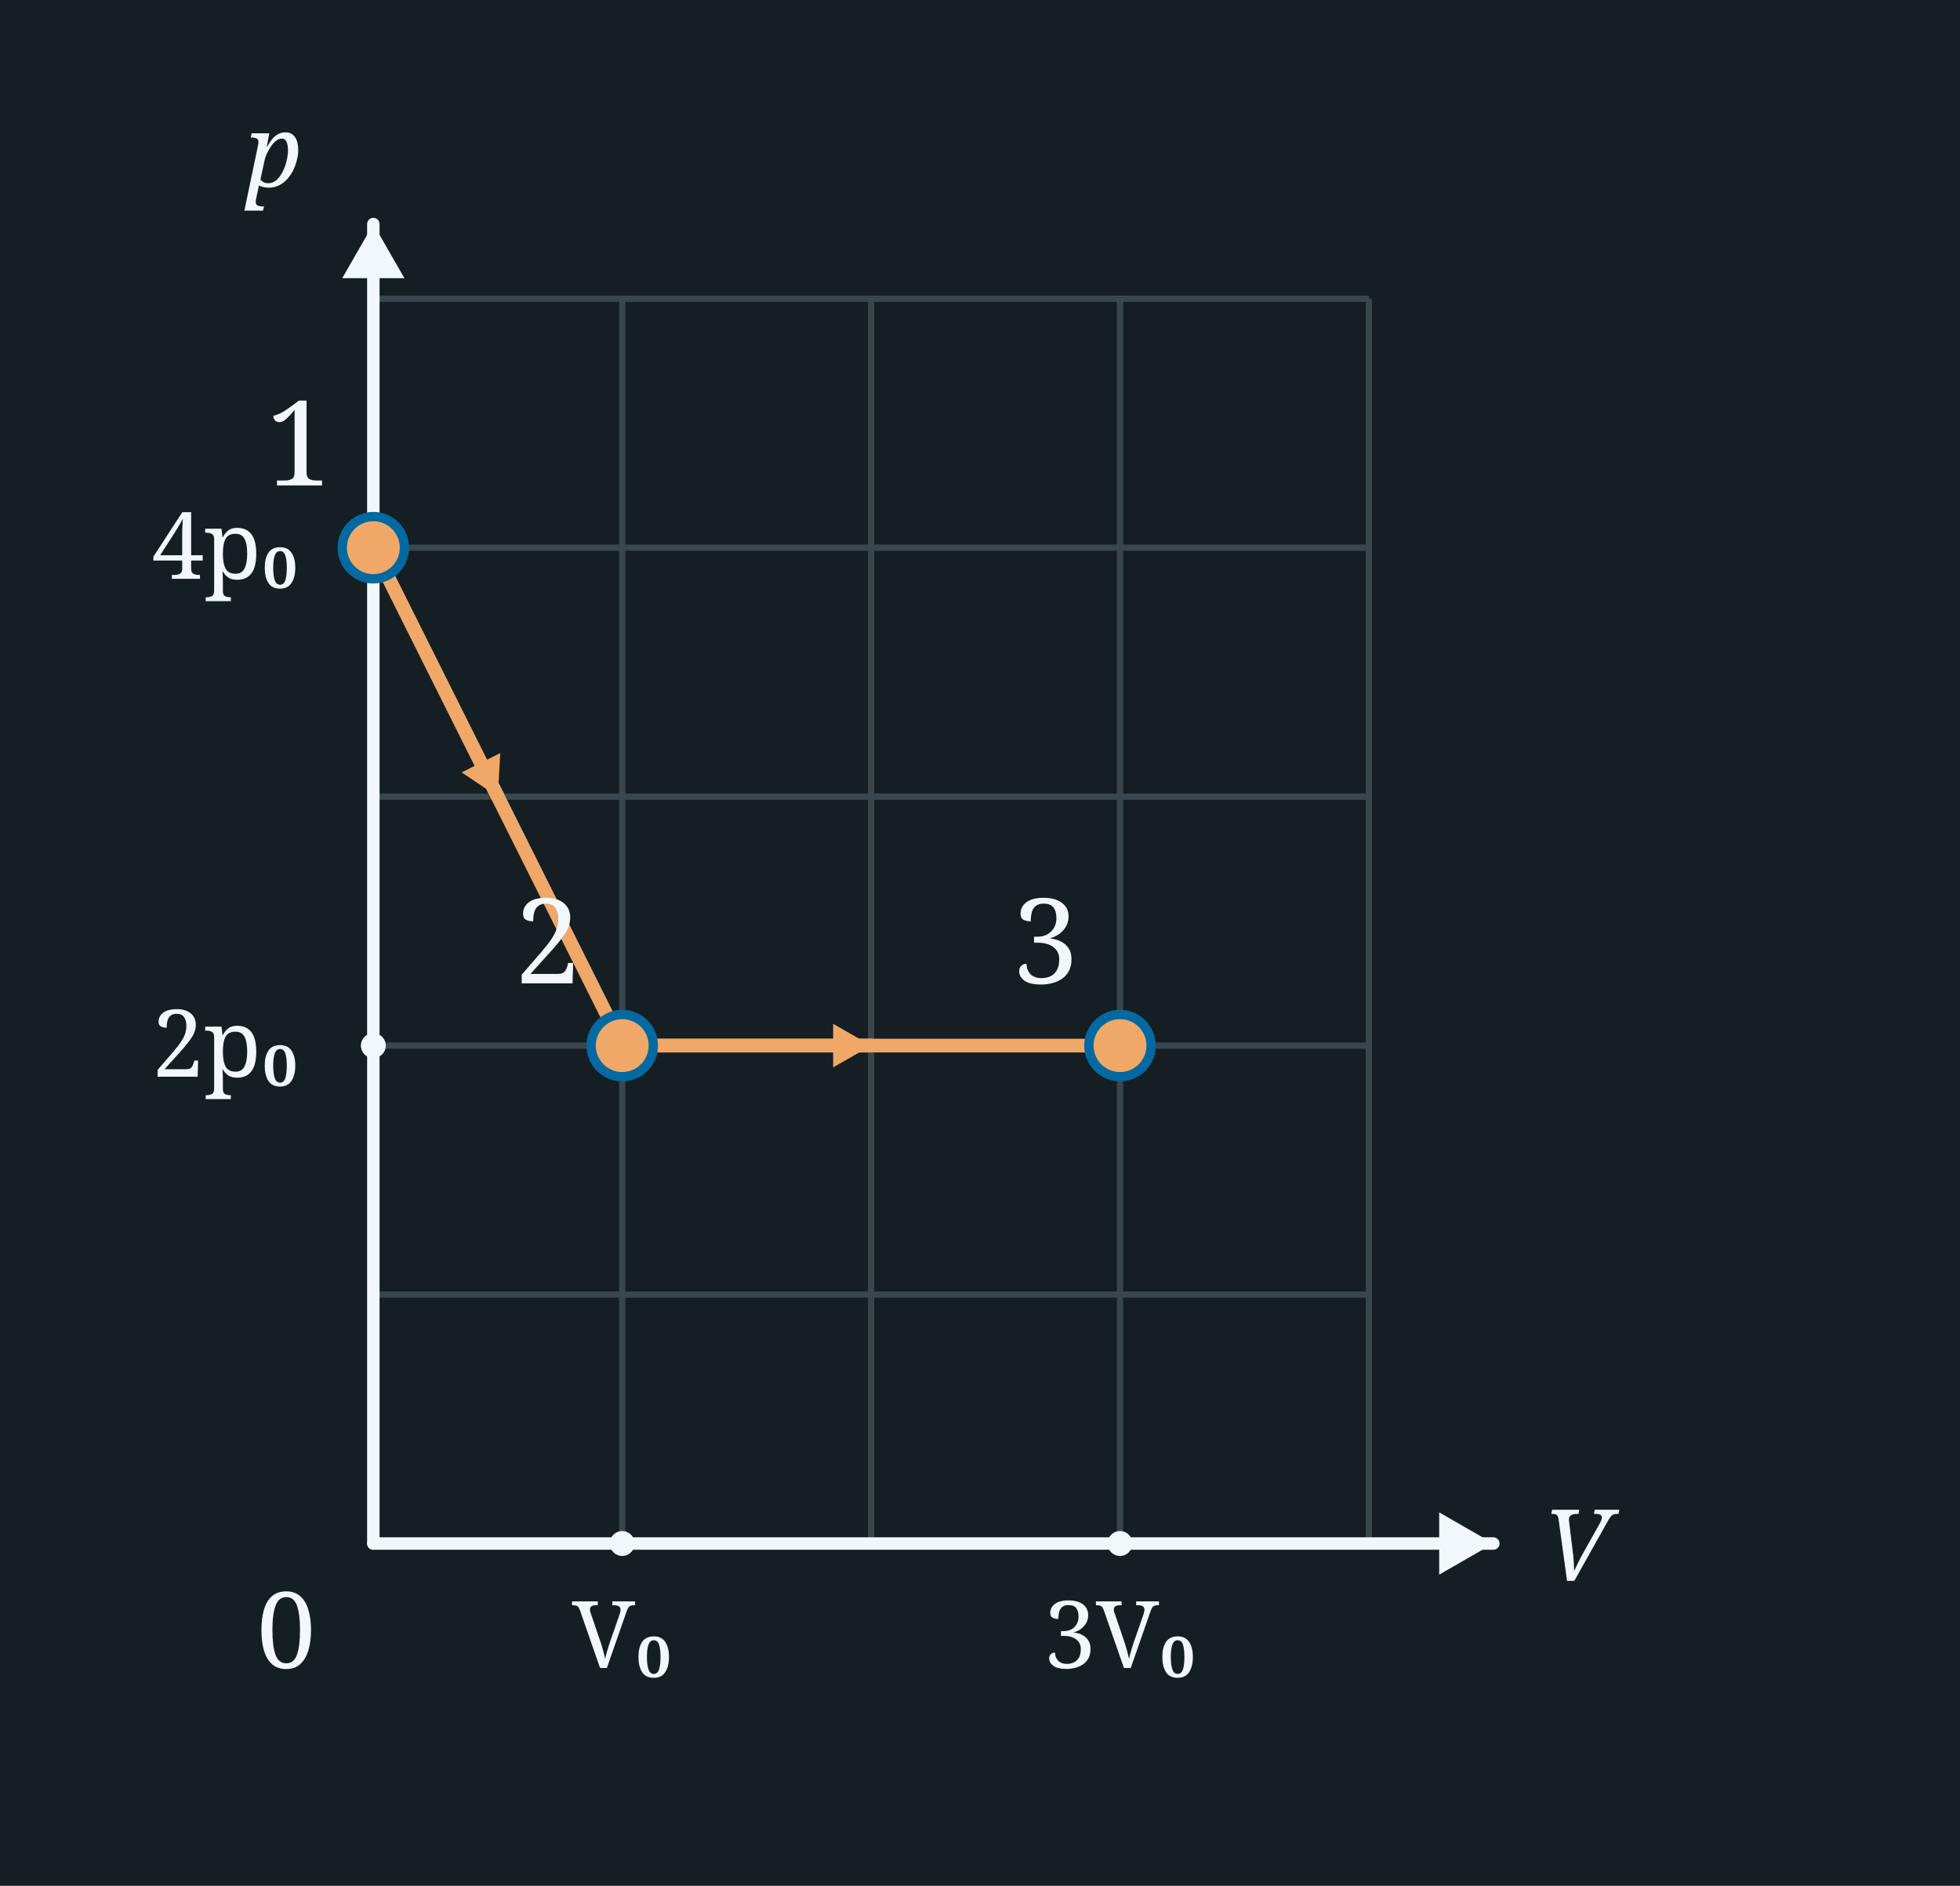
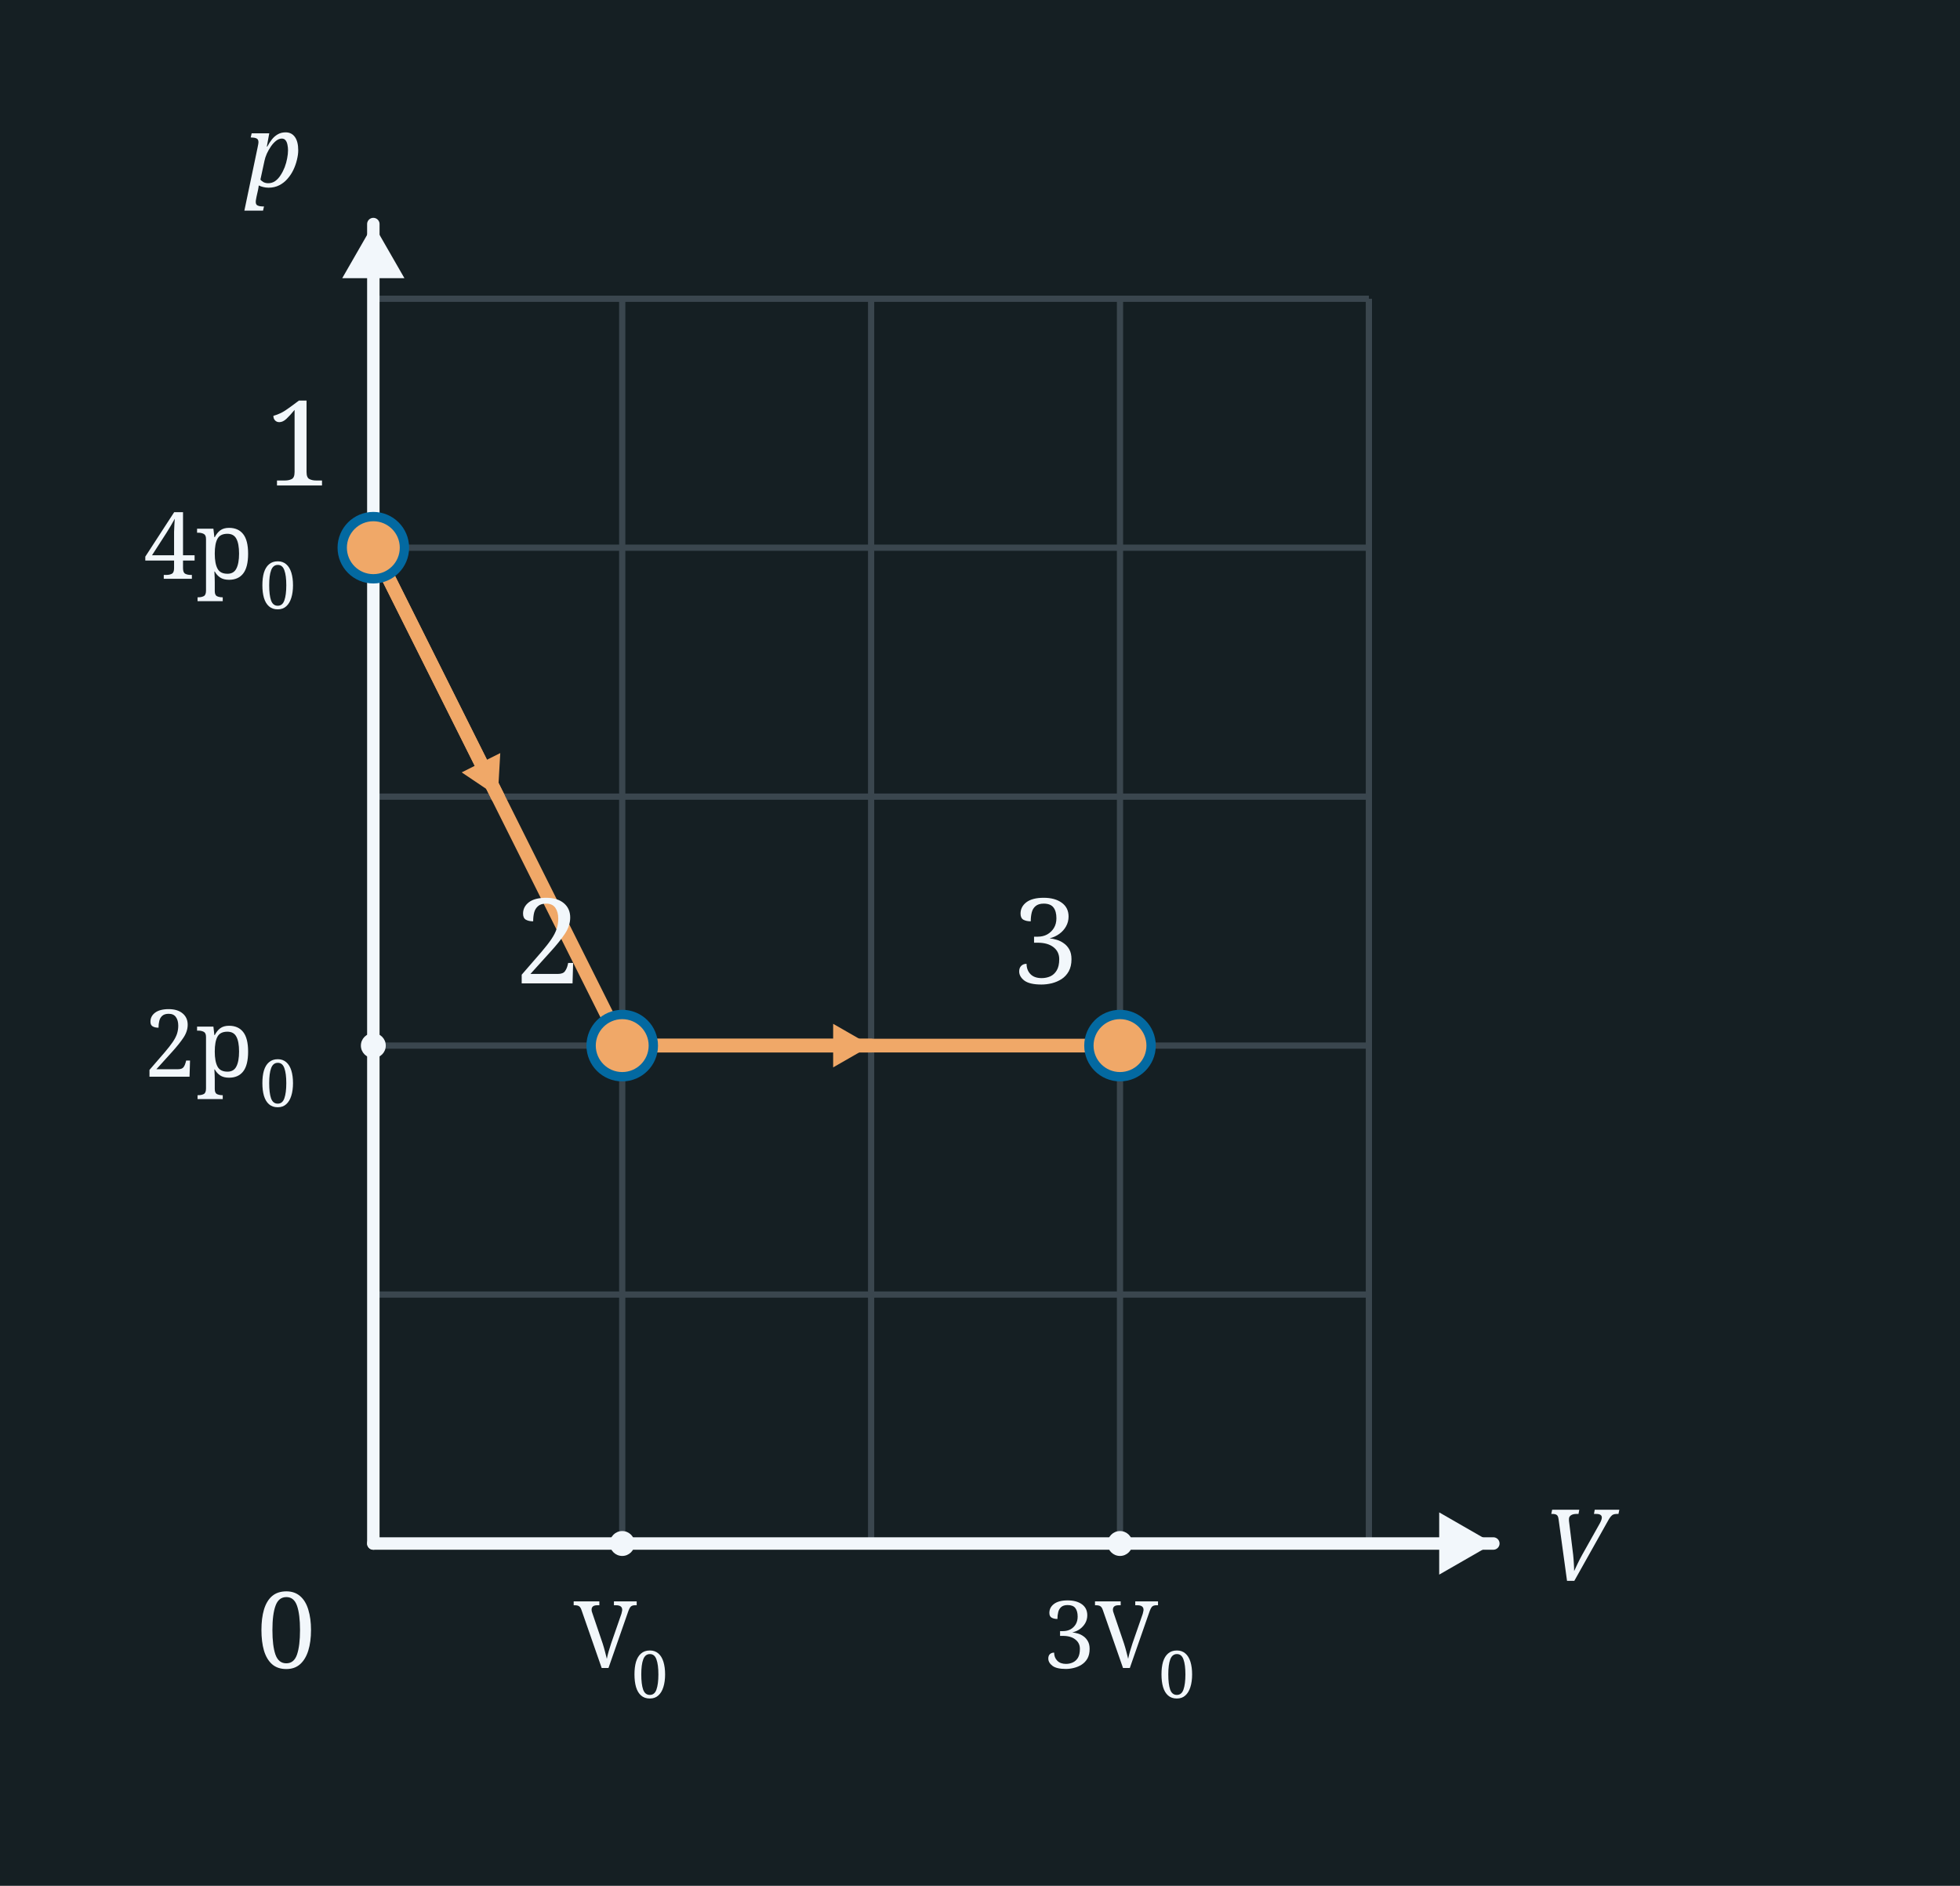
<svg xmlns="http://www.w3.org/2000/svg" width="315" height="303" viewBox="0 0 315 303">
  <rect x="0" y="0" width="315" height="303" fill="#151F23" />
  <line x1="60" y1="48" x2="60" y2="248" stroke="#3A464E" stroke-width="1" />
  <line x1="100" y1="48" x2="100" y2="248" stroke="#3A464E" stroke-width="1" />
  <line x1="140" y1="48" x2="140" y2="248" stroke="#3A464E" stroke-width="1" />
  <line x1="180" y1="48" x2="180" y2="248" stroke="#3A464E" stroke-width="1" />
  <line x1="220" y1="48" x2="220" y2="248" stroke="#3A464E" stroke-width="1" />
  <line x1="60" y1="48" x2="220" y2="48" stroke="#3A464E" stroke-width="1" />
  <line x1="60" y1="88" x2="220" y2="88" stroke="#3A464E" stroke-width="1" />
  <line x1="60" y1="128" x2="220" y2="128" stroke="#3A464E" stroke-width="1" />
  <line x1="60" y1="168" x2="220" y2="168" stroke="#3A464E" stroke-width="1" />
  <line x1="60" y1="208" x2="220" y2="208" stroke="#3A464E" stroke-width="1" />
  <line x1="60" y1="248" x2="220" y2="248" stroke="#3A464E" stroke-width="1" />
  <line x1="60.0" y1="248.0" x2="60.0" y2="36.0" stroke="#F2F7FB" stroke-width="2" stroke-linecap="round" />
  <polygon points="60.0,36.0 65.0,44.7 55.0,44.7" fill="#F2F7FB" />
  <line x1="60.0" y1="248.0" x2="240.0" y2="248.0" stroke="#F2F7FB" stroke-width="2" stroke-linecap="round" />
  <polygon points="240.0,248.0 231.3,253.0 231.3,243.0" fill="#F2F7FB" />
  <text x="46.0" y="268.0" font-family="Georgia, serif" font-weight="normal" font-size="17" fill="#F2F7FB" text-anchor="middle">0</text>
  <text x="44.0" y="30.0" font-family="Georgia, serif" font-style="italic" font-weight="normal" font-size="16" fill="#F2F7FB" text-anchor="middle">p</text>
  <text x="248.0" y="254.0" font-family="Georgia, serif" font-style="italic" font-weight="normal" font-size="16" fill="#F2F7FB" text-anchor="start">V</text>
  <circle cx="100" cy="248" r="2" fill="#F2F7FB" />
-   <text x="100.0" y="268.0" font-family="Georgia, serif" font-weight="normal" font-size="15" fill="#F2F7FB" text-anchor="middle">V₀</text>
+   <text x="92.2" y="268.0" font-family="Georgia, serif" font-size="15" fill="#F2F7FB" text-anchor="start">V</text>
+   <text x="101.5" y="272.8" font-family="Georgia, serif" font-size="10.5" fill="#F2F7FB" text-anchor="start">0</text>
  <circle cx="180" cy="248" r="2" fill="#F2F7FB" />
-   <text x="180.0" y="268.0" font-family="Georgia, serif" font-weight="normal" font-size="15" fill="#F2F7FB" text-anchor="middle">3V₀</text>
+   <text x="167.6" y="268.0" font-family="Georgia, serif" font-size="15" fill="#F2F7FB" text-anchor="start">3V</text>
+   <text x="186.2" y="272.8" font-family="Georgia, serif" font-size="10.5" fill="#F2F7FB" text-anchor="start">0</text>
  <circle cx="60" cy="168" r="2" fill="#F2F7FB" />
-   <text x="48.0" y="173.0" font-family="Georgia, serif" font-weight="normal" font-size="15" fill="#F2F7FB" text-anchor="end">2p₀</text>
+   <text x="23.1" y="173.0" font-family="Georgia, serif" font-size="15" fill="#F2F7FB" text-anchor="start">2p</text>
+   <text x="41.7" y="177.8" font-family="Georgia, serif" font-size="10.5" fill="#F2F7FB" text-anchor="start">0</text>
  <circle cx="60" cy="88" r="2" fill="#F2F7FB" />
-   <text x="48.0" y="93.0" font-family="Georgia, serif" font-weight="normal" font-size="15" fill="#F2F7FB" text-anchor="end">4p₀</text>
+   <text x="23.1" y="93.0" font-family="Georgia, serif" font-size="15" fill="#F2F7FB" text-anchor="start">4p</text>
+   <text x="41.7" y="97.8" font-family="Georgia, serif" font-size="10.5" fill="#F2F7FB" text-anchor="start">0</text>
  <line x1="60" y1="88" x2="100" y2="168" stroke="#f0a868" stroke-width="2.2" />
  <line x1="60.0" y1="88.0" x2="80.0" y2="128.0" stroke="#f0a868" stroke-width="2.2" stroke-linecap="round" />
  <polygon points="80.0,128.0 74.2,124.1 80.4,121.0" fill="#f0a868" />
  <line x1="100" y1="168" x2="180" y2="168" stroke="#f0a868" stroke-width="2.2" />
  <line x1="100.0" y1="168.0" x2="140.0" y2="168.0" stroke="#f0a868" stroke-width="2.2" stroke-linecap="round" />
  <polygon points="140.0,168.0 133.9,171.5 133.9,164.5" fill="#f0a868" />
  <circle cx="60.0" cy="88.0" r="5" fill="#f0a868" stroke="#0369a1" stroke-width="1.5" />
  <text x="48.0" y="78.0" font-family="Georgia, serif" font-weight="normal" font-size="19" fill="#F2F7FB" text-anchor="middle">1</text>
  <circle cx="100.0" cy="168.0" r="5" fill="#f0a868" stroke="#0369a1" stroke-width="1.5" />
  <text x="88.0" y="158.0" font-family="Georgia, serif" font-weight="normal" font-size="19" fill="#F2F7FB" text-anchor="middle">2</text>
  <circle cx="180.0" cy="168.0" r="5" fill="#f0a868" stroke="#0369a1" stroke-width="1.5" />
  <text x="168.0" y="158.0" font-family="Georgia, serif" font-weight="normal" font-size="19" fill="#F2F7FB" text-anchor="middle">3</text>
</svg>
